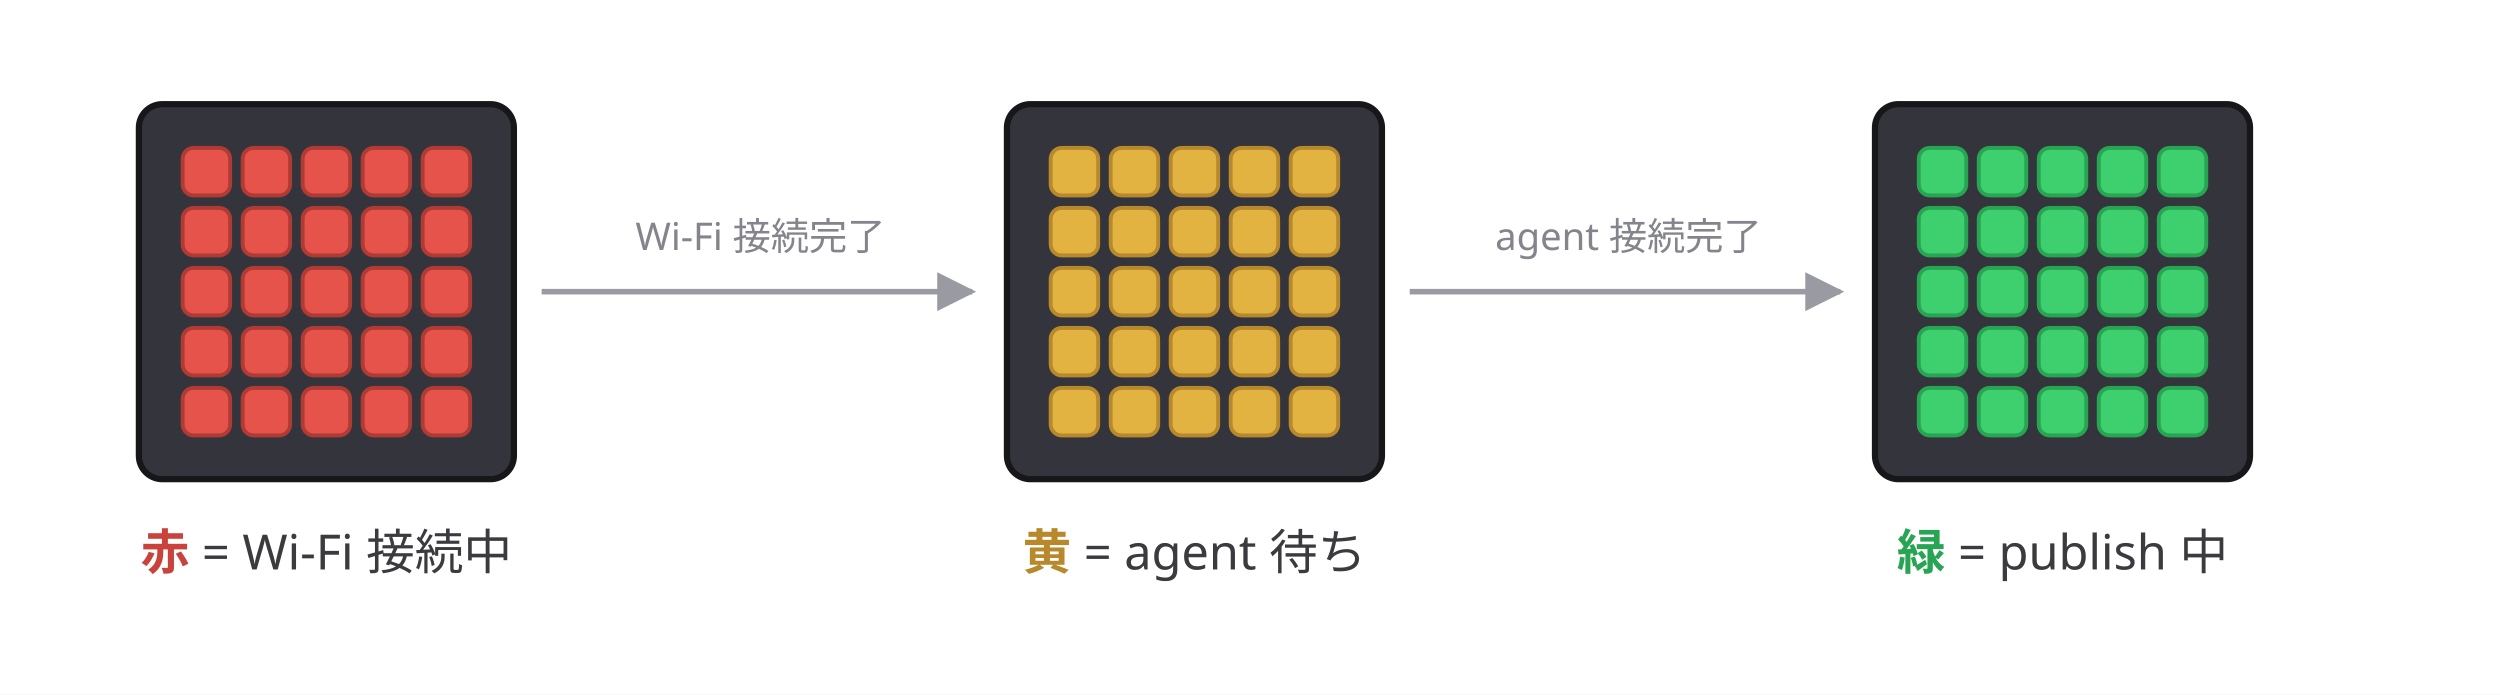
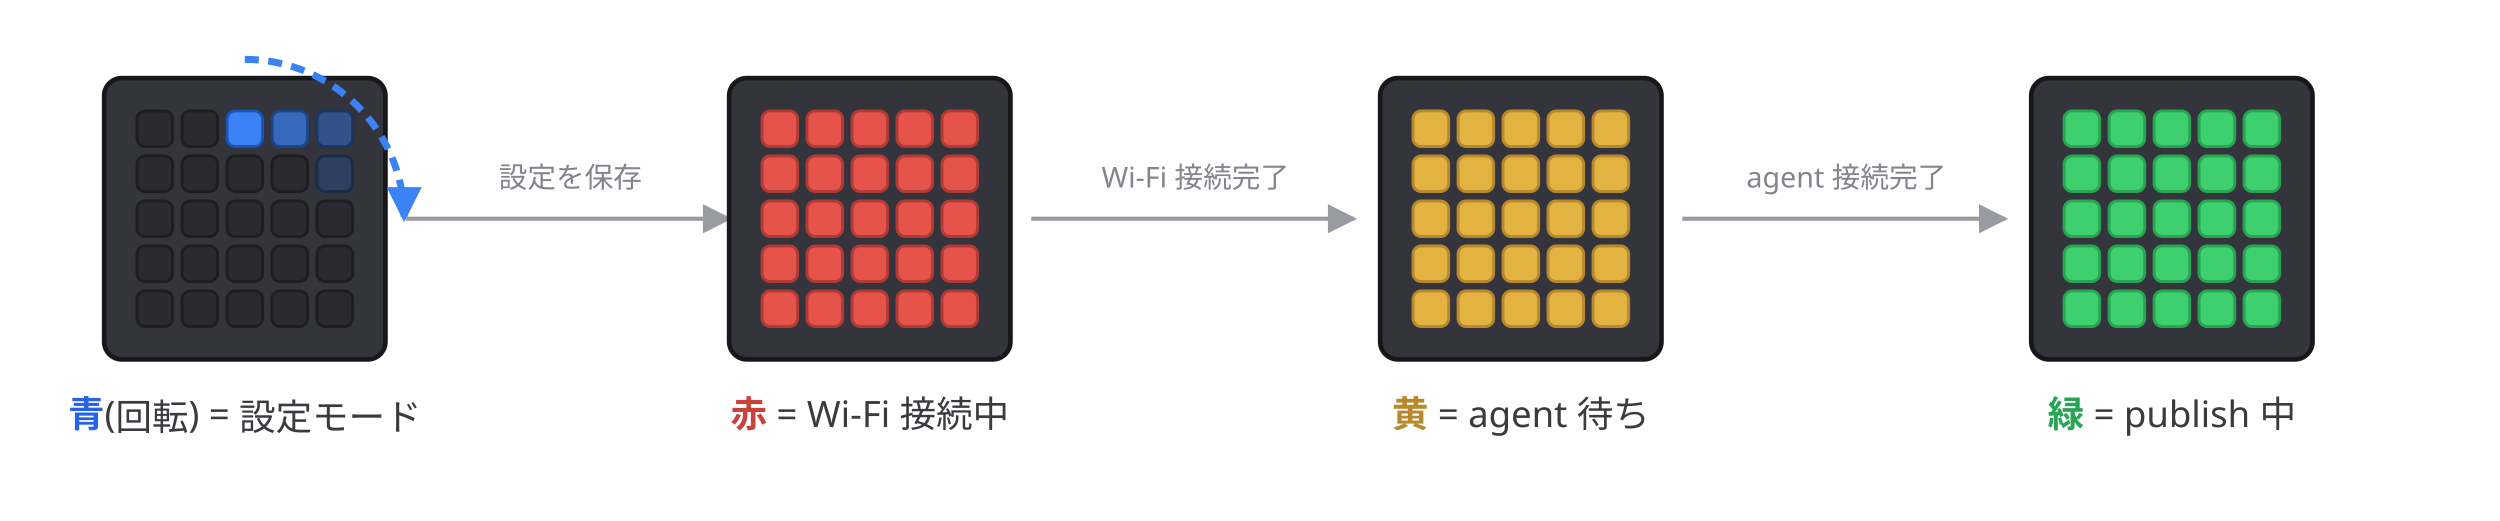
- <svg xmlns="http://www.w3.org/2000/svg" viewBox="0 0 720 200" font-family="'Hiragino Sans','Noto Sans JP','Yu Gothic',sans-serif">
+ <svg xmlns="http://www.w3.org/2000/svg" viewBox="0 0 960 200" font-family="'Hiragino Sans','Noto Sans JP','Yu Gothic',sans-serif">
  <defs>
    <marker id="arrow2" viewBox="0 0 10 10" refX="9" refY="5" markerWidth="7" markerHeight="7" orient="auto-start-reverse">
      <path d="M0,0 L10,5 L0,10 z" fill="#9a9aa2" />
    </marker>
    <g id="matrix">
      <rect x="0" y="0" width="24" height="24" rx="1.5" fill="#34343c" stroke="#17171a" stroke-width="0.4" />
      <g id="leds">
        <rect x="2.8" y="2.8" width="3.04" height="3.04" rx="0.7" />
        <rect x="6.64" y="2.8" width="3.04" height="3.04" rx="0.7" />
        <rect x="10.48" y="2.8" width="3.04" height="3.04" rx="0.7" />
        <rect x="14.32" y="2.8" width="3.04" height="3.04" rx="0.7" />
        <rect x="18.16" y="2.8" width="3.04" height="3.04" rx="0.7" />
        <rect x="2.8" y="6.64" width="3.04" height="3.04" rx="0.7" />
        <rect x="6.64" y="6.64" width="3.04" height="3.04" rx="0.7" />
        <rect x="10.48" y="6.64" width="3.04" height="3.04" rx="0.7" />
        <rect x="14.32" y="6.64" width="3.04" height="3.04" rx="0.7" />
        <rect x="18.16" y="6.64" width="3.04" height="3.04" rx="0.7" />
        <rect x="2.8" y="10.48" width="3.04" height="3.04" rx="0.7" />
        <rect x="6.64" y="10.48" width="3.04" height="3.04" rx="0.7" />
        <rect x="10.48" y="10.48" width="3.04" height="3.04" rx="0.7" />
        <rect x="14.32" y="10.48" width="3.04" height="3.04" rx="0.7" />
        <rect x="18.16" y="10.48" width="3.04" height="3.04" rx="0.7" />
        <rect x="2.8" y="14.32" width="3.04" height="3.04" rx="0.7" />
        <rect x="6.64" y="14.32" width="3.04" height="3.04" rx="0.7" />
        <rect x="10.48" y="14.32" width="3.04" height="3.04" rx="0.7" />
        <rect x="14.32" y="14.32" width="3.04" height="3.04" rx="0.7" />
        <rect x="18.16" y="14.32" width="3.04" height="3.04" rx="0.7" />
        <rect x="2.8" y="18.16" width="3.04" height="3.04" rx="0.7" />
        <rect x="6.64" y="18.16" width="3.04" height="3.04" rx="0.7" />
        <rect x="10.48" y="18.16" width="3.04" height="3.04" rx="0.7" />
        <rect x="14.32" y="18.16" width="3.04" height="3.04" rx="0.7" />
        <rect x="18.16" y="18.16" width="3.04" height="3.04" rx="0.7" />
      </g>
    </g>
+     <marker id="arrowBlue" viewBox="0 0 10 10" refX="9" refY="5" markerWidth="5" markerHeight="5" orient="auto">
+       <path d="M0,0 L10,5 L0,10 z" fill="#3b82f6" />
+     </marker>
  </defs>
-   <rect x="0" y="0" width="720" height="200" fill="#ffffff" />
-   <g transform="translate(40 30) scale(4.5)" fill="#e5534b" stroke="#b03a34" stroke-width="0.25">
+   <rect x="0" y="0" width="960" height="200" fill="#ffffff" />
+   <g transform="translate(40 30) scale(4.5)">
+     <rect x="0" y="0" width="24" height="24" rx="1.5" fill="#34343c" stroke="#17171a" stroke-width="0.4" />
+     <g fill="#2a2a30" stroke="#1d1d22" stroke-width="0.25">
+       <use href="#leds" />
+     </g>
+     <g stroke="#1a55b0" stroke-width="0.25">
+       <rect x="10.48" y="2.8" width="3.04" height="3.04" rx="0.7" fill="#3b82f6" />
+       <rect x="14.32" y="2.8" width="3.04" height="3.04" rx="0.7" fill="#3b82f6" opacity="0.7" />
+       <rect x="18.16" y="2.8" width="3.04" height="3.04" rx="0.7" fill="#3b82f6" opacity="0.45" />
+       <rect x="18.16" y="6.64" width="3.04" height="3.04" rx="0.7" fill="#3b82f6" opacity="0.25" />
+     </g>
+     <path d="M12 -1.6 A13.6 13.6 0 0 1 25.6 12" fill="none" stroke="#3b82f6" stroke-width="0.6" stroke-dasharray="1.2 0.8" marker-end="url(#arrowBlue)" />
+   </g>
+   <text x="94" y="164" text-anchor="middle" font-size="14" fill="#3a3a3f">
+     <tspan font-weight="700" fill="#2563eb">青</tspan>(回転) = 設定モード</text>
+   <line x1="156" y1="84" x2="280" y2="84" stroke="#9a9aa2" stroke-width="1.6" marker-end="url(#arrow2)" />
+   <text x="219" y="72" text-anchor="middle" font-size="11" fill="#84848c">設定を保存</text>
+   <g transform="translate(280 30) scale(4.5)" fill="#e5534b" stroke="#b03a34" stroke-width="0.25">
    <use href="#matrix" />
  </g>
-   <text x="94" y="164" text-anchor="middle" font-size="14" fill="#3a3a3f">
+   <text x="334" y="164" text-anchor="middle" font-size="14" fill="#3a3a3f">
    <tspan font-weight="700" fill="#c9433c">赤</tspan> = Wi-Fi 接続中</text>
-   <g transform="translate(290 30) scale(4.5)" fill="#e3b341" stroke="#b8892c" stroke-width="0.25">
+   <g transform="translate(530 30) scale(4.5)" fill="#e3b341" stroke="#b8892c" stroke-width="0.25">
    <use href="#matrix" />
  </g>
-   <text x="344" y="164" text-anchor="middle" font-size="14" fill="#3a3a3f">
+   <text x="584" y="164" text-anchor="middle" font-size="14" fill="#3a3a3f">
    <tspan font-weight="700" fill="#b8892c">黄</tspan> = agent 待ち</text>
-   <g transform="translate(540 30) scale(4.5)" fill="#3ecf6e" stroke="#27a552" stroke-width="0.25">
+   <g transform="translate(780 30) scale(4.5)" fill="#3ecf6e" stroke="#27a552" stroke-width="0.25">
    <use href="#matrix" />
  </g>
-   <text x="594" y="164" text-anchor="middle" font-size="14" fill="#3a3a3f">
+   <text x="834" y="164" text-anchor="middle" font-size="14" fill="#3a3a3f">
    <tspan font-weight="700" fill="#27a552">緑</tspan> = publish 中</text>
-   <line x1="156" y1="84" x2="280" y2="84" stroke="#9a9aa2" stroke-width="1.6" marker-end="url(#arrow2)" />
-   <text x="219" y="72" text-anchor="middle" font-size="11" fill="#84848c">Wi-Fi 接続完了</text>
-   <line x1="406" y1="84" x2="530" y2="84" stroke="#9a9aa2" stroke-width="1.6" marker-end="url(#arrow2)" />
-   <text x="469" y="72" text-anchor="middle" font-size="11" fill="#84848c">agent 接続完了</text>
+   <line x1="396" y1="84" x2="520" y2="84" stroke="#9a9aa2" stroke-width="1.6" marker-end="url(#arrow2)" />
+   <text x="459" y="72" text-anchor="middle" font-size="11" fill="#84848c">Wi-Fi 接続完了</text>
+   <line x1="646" y1="84" x2="770" y2="84" stroke="#9a9aa2" stroke-width="1.6" marker-end="url(#arrow2)" />
+   <text x="709" y="72" text-anchor="middle" font-size="11" fill="#84848c">agent 接続完了</text>
</svg>
